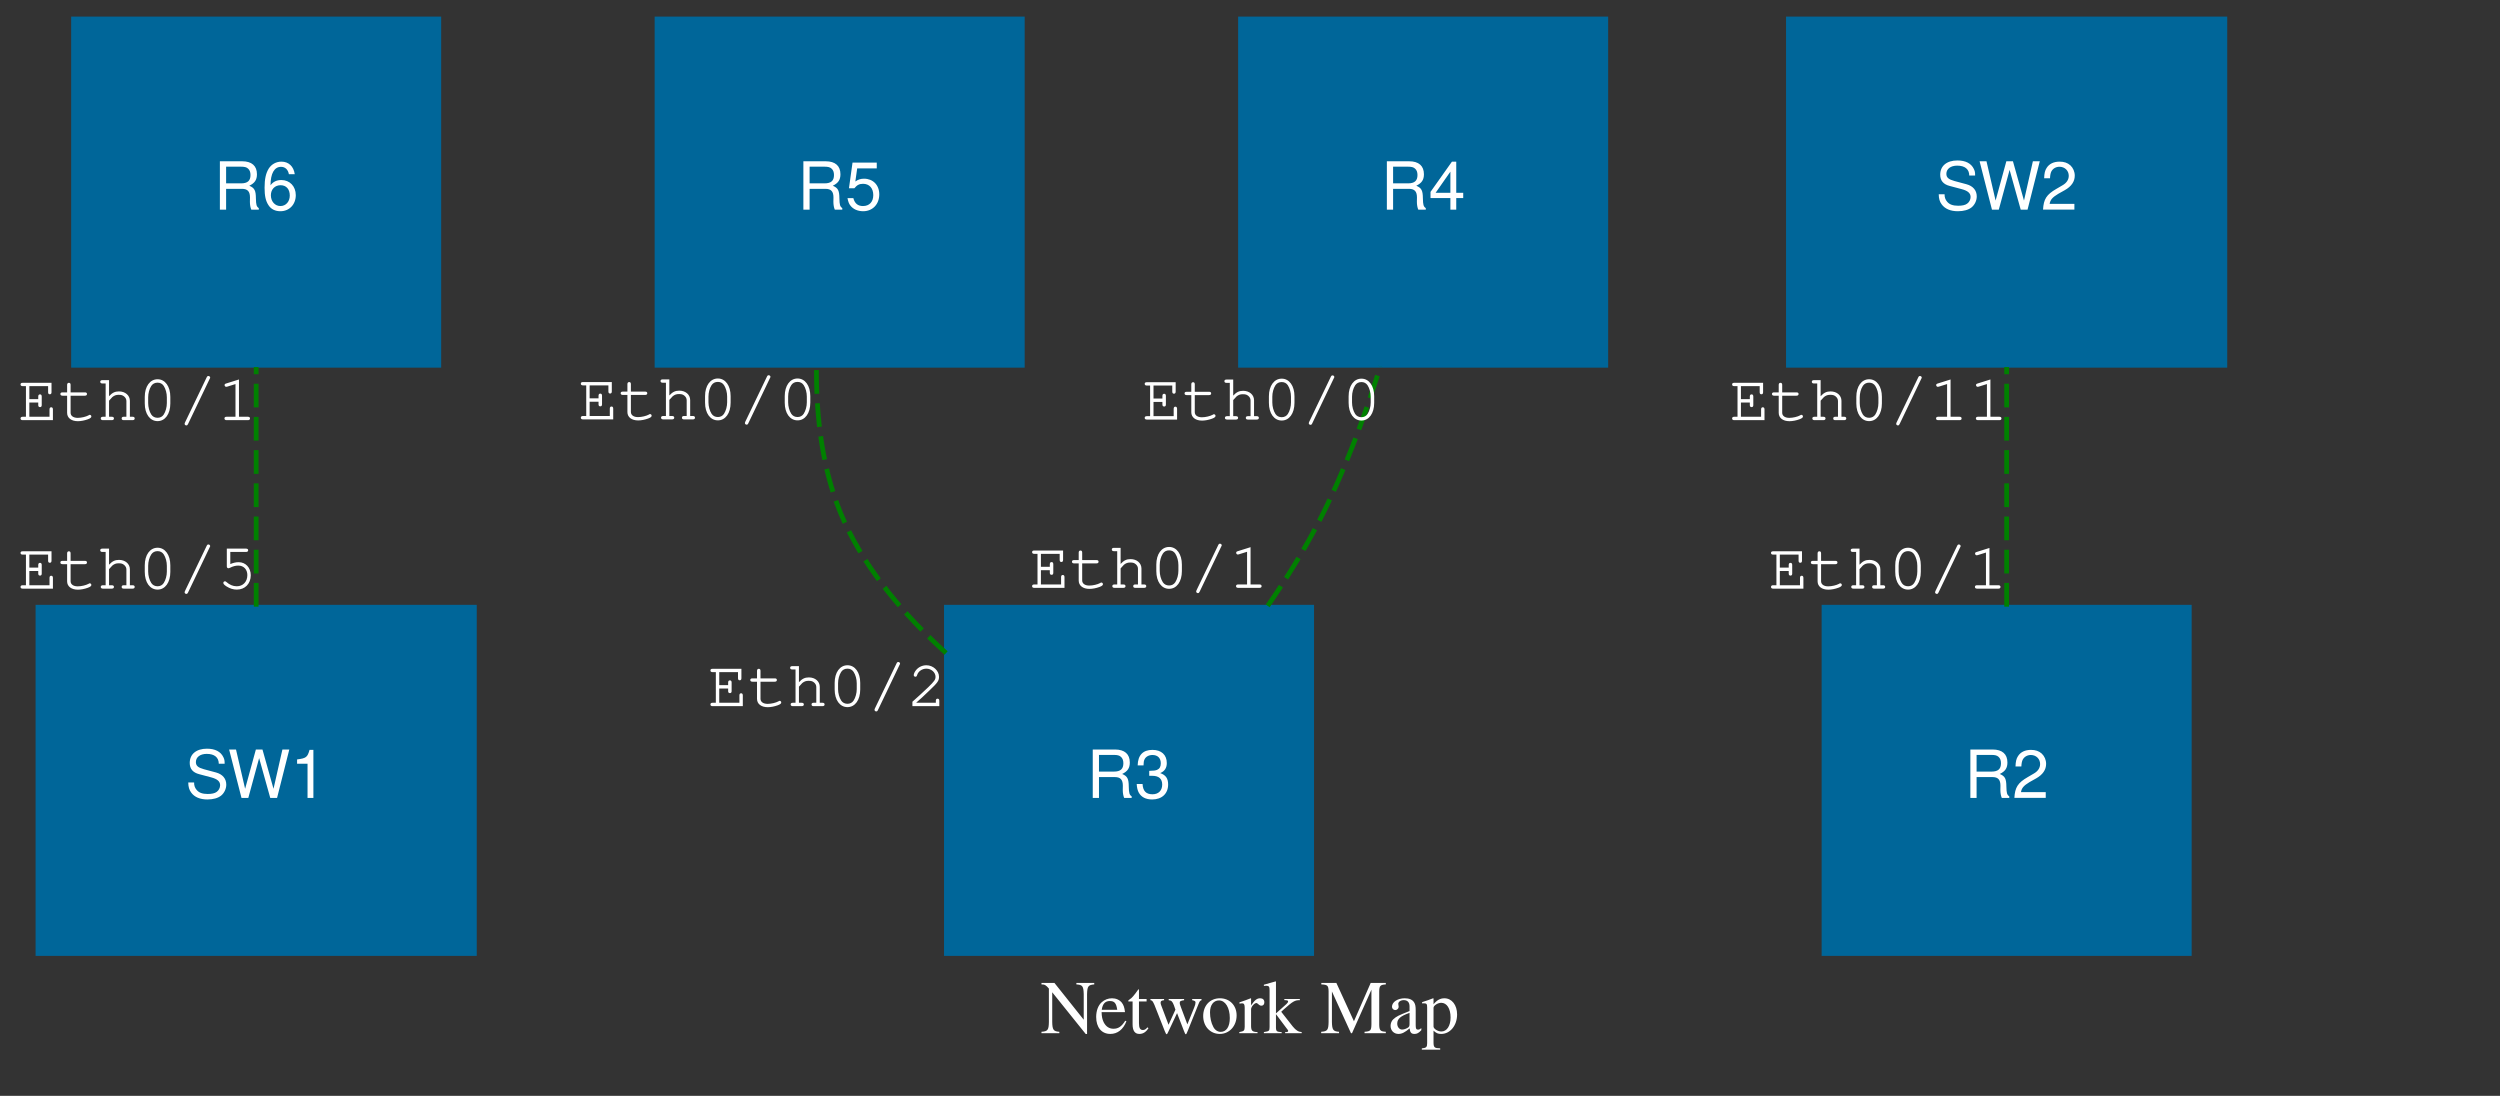
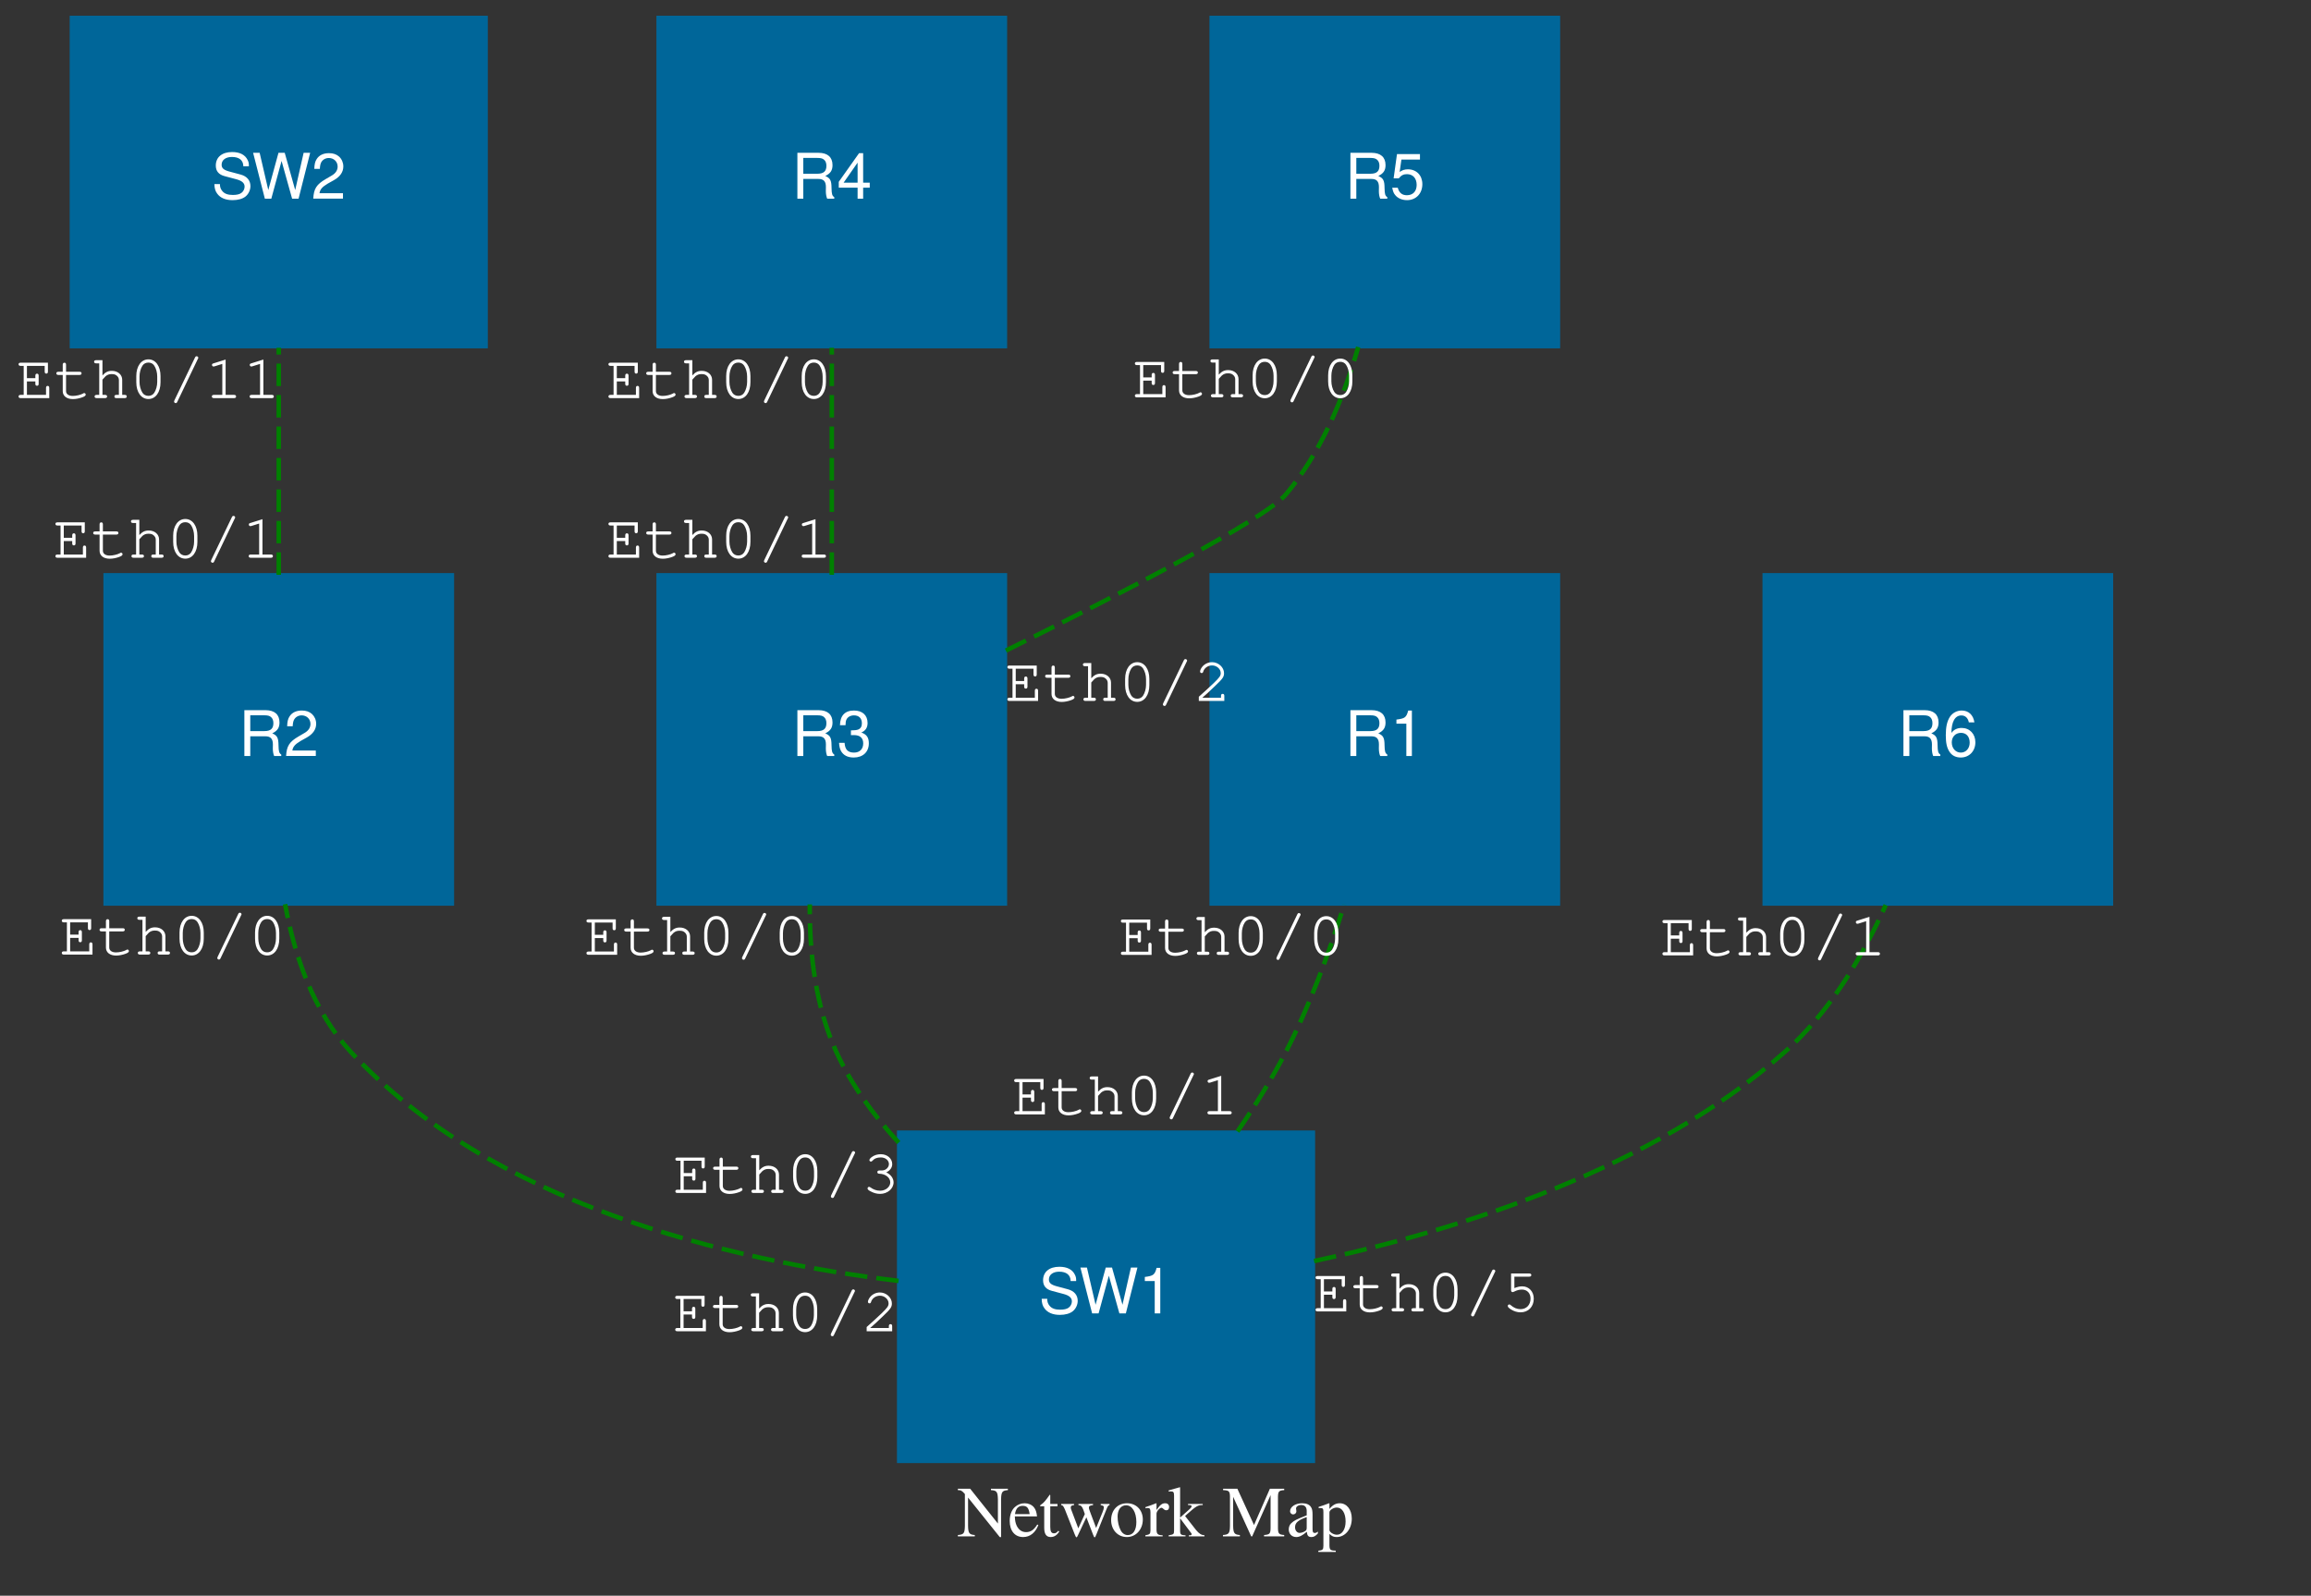
- <svg xmlns="http://www.w3.org/2000/svg" width="527pt" height="231pt" viewBox="0.00 0.00 527.00 231.00">
-   <g id="graph0" class="graph" transform="scale(1 1) rotate(0) translate(4 227)">
-     <polygon fill="#333333" stroke="none" points="-4,4 -4,-227 523,-227 523,4 -4,4" />
-     <text text-anchor="middle" x="259.5" y="-9.2" font-family="Times,serif" font-size="16.00" fill="white">Network Map</text>
+ <svg xmlns="http://www.w3.org/2000/svg" width="514pt" height="355pt" viewBox="0.00 0.00 514.00 355.00">
+   <g id="graph0" class="graph" transform="scale(1 1) rotate(0) translate(4 351)">
+     <polygon fill="#333333" stroke="none" points="-4,4 -4,-351 510,-351 510,4 -4,4" />
+     <text text-anchor="middle" x="253" y="-9.2" font-family="Times,serif" font-size="16.00" fill="white">Network Map</text>
    <g id="node1" class="node">
-       <polygon fill="#006699" stroke="#006699" points="96,-99 4,-99 4,-26 96,-26 96,-99" />
-       <text text-anchor="middle" x="50" y="-58.8" font-family="Helvetica,sans-Serif" font-size="14.00" fill="white">SW1</text>
+       <polygon fill="#006699" stroke="#006699" points="96.5,-223 19.5,-223 19.5,-150 96.5,-150 96.5,-223" />
+       <text text-anchor="middle" x="58" y="-182.8" font-family="Helvetica,sans-Serif" font-size="14.00" fill="white">R2</text>
+     </g>
+     <g id="node2" class="node">
+       <polygon fill="#006699" stroke="#006699" points="104,-347 12,-347 12,-274 104,-274 104,-347" />
+       <text text-anchor="middle" x="58" y="-306.8" font-family="Helvetica,sans-Serif" font-size="14.00" fill="white">SW2</text>
+     </g>
+     <g id="edge5" class="edge">
+       <path fill="none" stroke="green" stroke-dasharray="5,2" d="M58,-223.115C58,-239.01 58,-257.704 58,-273.629" />
+       <text text-anchor="middle" x="108" y="-244.8" font-family="Courier,monospace" font-size="14.00" fill="white">            </text>
+       <text text-anchor="middle" x="29" y="-262.429" font-family="Courier,monospace" font-size="14.00" fill="white">Eth0/11</text>
+       <text text-anchor="middle" x="33" y="-226.915" font-family="Courier,monospace" font-size="14.00" fill="white">Eth0/1</text>
+     </g>
+     <g id="node3" class="node">
+       <polygon fill="#006699" stroke="#006699" points="219.5,-347 142.5,-347 142.5,-274 219.5,-274 219.5,-347" />
+       <text text-anchor="middle" x="181" y="-306.8" font-family="Helvetica,sans-Serif" font-size="14.00" fill="white">R4</text>
+     </g>
+     <g id="node4" class="node">
+       <polygon fill="#006699" stroke="#006699" points="342.5,-347 265.5,-347 265.5,-274 342.5,-274 342.5,-347" />
+       <text text-anchor="middle" x="304" y="-306.8" font-family="Helvetica,sans-Serif" font-size="14.00" fill="white">R5</text>
    </g>
    <g id="node5" class="node">
-       <polygon fill="#006699" stroke="#006699" points="88.5,-223 11.5,-223 11.5,-150 88.5,-150 88.5,-223" />
-       <text text-anchor="middle" x="50" y="-182.8" font-family="Helvetica,sans-Serif" font-size="14.00" fill="white">R6</text>
+       <polygon fill="#006699" stroke="#006699" points="288,-99 196,-99 196,-26 288,-26 288,-99" />
+       <text text-anchor="middle" x="242" y="-58.8" font-family="Helvetica,sans-Serif" font-size="14.00" fill="white">SW1</text>
+     </g>
+     <g id="edge2" class="edge">
+       <path fill="none" stroke="green" stroke-dasharray="5,2" d="M195.85,-66.031C157.833,-70.624 105.266,-83.167 74,-117 65.794,-125.879 61.542,-138.135 59.413,-149.829" />
+       <text text-anchor="middle" x="124" y="-120.8" font-family="Courier,monospace" font-size="14.00" fill="white">            </text>
+       <text text-anchor="middle" x="34.413" y="-138.629" font-family="Courier,monospace" font-size="14.00" fill="white">Eth0/0</text>
+       <text text-anchor="middle" x="170.85" y="-54.831" font-family="Courier,monospace" font-size="14.00" fill="white">Eth0/2</text>
+     </g>
+     <g id="node6" class="node">
+       <polygon fill="#006699" stroke="#006699" points="219.5,-223 142.5,-223 142.5,-150 219.5,-150 219.5,-223" />
+       <text text-anchor="middle" x="181" y="-182.8" font-family="Helvetica,sans-Serif" font-size="14.00" fill="white">R3</text>
+     </g>
+     <g id="edge3" class="edge">
+       <path fill="none" stroke="green" stroke-dasharray="5,2" d="M195.881,-96.793C190.284,-102.865 185.364,-109.638 182,-117 177.403,-127.061 176.014,-138.852 176.109,-149.788" />
+       <text text-anchor="middle" x="232" y="-120.8" font-family="Courier,monospace" font-size="14.00" fill="white">            </text>
+       <text text-anchor="middle" x="151.109" y="-138.588" font-family="Courier,monospace" font-size="14.00" fill="white">Eth0/0</text>
+       <text text-anchor="middle" x="170.881" y="-85.593" font-family="Courier,monospace" font-size="14.00" fill="white">Eth0/3</text>
+     </g>
+     <g id="node7" class="node">
+       <polygon fill="#006699" stroke="#006699" points="342.5,-223 265.5,-223 265.5,-150 342.5,-150 342.5,-223" />
+       <text text-anchor="middle" x="304" y="-182.8" font-family="Helvetica,sans-Serif" font-size="14.00" fill="white">R1</text>
    </g>
    <g id="edge1" class="edge">
-       <path fill="none" stroke="green" stroke-dasharray="5,2" d="M50,-99.115C50,-115.01 50,-133.704 50,-149.629" />
-       <text text-anchor="middle" x="100" y="-120.8" font-family="Courier,monospace" font-size="14.00" fill="white">            </text>
-       <text text-anchor="middle" x="25" y="-138.429" font-family="Courier,monospace" font-size="14.00" fill="white">Eth0/1</text>
-       <text text-anchor="middle" x="25" y="-102.915" font-family="Courier,monospace" font-size="14.00" fill="white">Eth0/5</text>
+       <path fill="none" stroke="green" stroke-dasharray="5,2" d="M271.235,-99.278C275.175,-105.007 278.915,-111.023 282,-117 287.27,-127.212 291.593,-138.931 294.97,-149.755" />
+       <text text-anchor="middle" x="339" y="-120.8" font-family="Courier,monospace" font-size="14.00" fill="white">            </text>
+       <text text-anchor="middle" x="269.97" y="-138.555" font-family="Courier,monospace" font-size="14.00" fill="white">Eth0/0</text>
+       <text text-anchor="middle" x="246.235" y="-103.079" font-family="Courier,monospace" font-size="14.00" fill="white">Eth0/1</text>
    </g>
-     <g id="node2" class="node">
-       <polygon fill="#006699" stroke="#006699" points="211.5,-223 134.5,-223 134.5,-150 211.5,-150 211.5,-223" />
-       <text text-anchor="middle" x="173" y="-182.8" font-family="Helvetica,sans-Serif" font-size="14.00" fill="white">R5</text>
-     </g>
-     <g id="node3" class="node">
-       <polygon fill="#006699" stroke="#006699" points="465,-223 373,-223 373,-150 465,-150 465,-223" />
-       <text text-anchor="middle" x="419" y="-182.8" font-family="Helvetica,sans-Serif" font-size="14.00" fill="white">SW2</text>
-     </g>
-     <g id="node4" class="node">
-       <polygon fill="#006699" stroke="#006699" points="334.5,-223 257.5,-223 257.5,-150 334.5,-150 334.5,-223" />
-       <text text-anchor="middle" x="296" y="-182.8" font-family="Helvetica,sans-Serif" font-size="14.00" fill="white">R4</text>
-     </g>
-     <g id="node6" class="node">
-       <polygon fill="#006699" stroke="#006699" points="272.5,-99 195.5,-99 195.5,-26 272.5,-26 272.5,-99" />
-       <text text-anchor="middle" x="234" y="-58.8" font-family="Helvetica,sans-Serif" font-size="14.00" fill="white">R3</text>
+     <g id="node8" class="node">
+       <polygon fill="#006699" stroke="#006699" points="465.5,-223 388.5,-223 388.5,-150 465.5,-150 465.5,-223" />
+       <text text-anchor="middle" x="427" y="-182.8" font-family="Helvetica,sans-Serif" font-size="14.00" fill="white">R6</text>
    </g>
    <g id="edge4" class="edge">
-       <path fill="none" stroke="green" stroke-dasharray="5,2" d="M195.427,-89.341C186.814,-97.136 178.814,-106.464 174,-117 169.403,-127.061 168.014,-138.852 168.109,-149.788" />
-       <text text-anchor="middle" x="224" y="-120.8" font-family="Courier,monospace" font-size="14.00" fill="white">            </text>
-       <text text-anchor="middle" x="143.109" y="-138.588" font-family="Courier,monospace" font-size="14.00" fill="white">Eth0/0</text>
-       <text text-anchor="middle" x="170.427" y="-78.141" font-family="Courier,monospace" font-size="14.00" fill="white">Eth0/2</text>
+       <path fill="none" stroke="green" stroke-dasharray="5,2" d="M288.272,-70.441C320.828,-77.399 363.655,-90.987 393,-117 402.836,-125.719 410.149,-137.939 415.42,-149.648" />
+       <text text-anchor="middle" x="456" y="-120.8" font-family="Courier,monospace" font-size="14.00" fill="white">            </text>
+       <text text-anchor="middle" x="390.42" y="-138.448" font-family="Courier,monospace" font-size="14.00" fill="white">Eth0/1</text>
+       <text text-anchor="middle" x="313.272" y="-59.24" font-family="Courier,monospace" font-size="14.00" fill="white">Eth0/5</text>
    </g>
-     <g id="edge3" class="edge">
-       <path fill="none" stroke="green" stroke-dasharray="5,2" d="M263.235,-99.278C267.175,-105.007 270.915,-111.023 274,-117 279.27,-127.212 283.593,-138.931 286.97,-149.755" />
-       <text text-anchor="middle" x="331" y="-120.8" font-family="Courier,monospace" font-size="14.00" fill="white">            </text>
-       <text text-anchor="middle" x="261.97" y="-138.555" font-family="Courier,monospace" font-size="14.00" fill="white">Eth0/0</text>
-       <text text-anchor="middle" x="238.235" y="-103.079" font-family="Courier,monospace" font-size="14.00" fill="white">Eth0/1</text>
+     <g id="edge6" class="edge">
+       <path fill="none" stroke="green" stroke-dasharray="5,2" d="M181,-223.115C181,-239.01 181,-257.704 181,-273.629" />
+       <text text-anchor="middle" x="231" y="-244.8" font-family="Courier,monospace" font-size="14.00" fill="white">            </text>
+       <text text-anchor="middle" x="156" y="-262.429" font-family="Courier,monospace" font-size="14.00" fill="white">Eth0/0</text>
+       <text text-anchor="middle" x="156" y="-226.915" font-family="Courier,monospace" font-size="14.00" fill="white">Eth0/1</text>
    </g>
-     <g id="node7" class="node">
-       <polygon fill="#006699" stroke="#006699" points="457.5,-99 380.5,-99 380.5,-26 457.5,-26 457.5,-99" />
-       <text text-anchor="middle" x="419" y="-58.8" font-family="Helvetica,sans-Serif" font-size="14.00" fill="white">R2</text>
-     </g>
-     <g id="edge2" class="edge">
-       <path fill="none" stroke="green" stroke-dasharray="5,2" d="M419,-99.115C419,-115.01 419,-133.704 419,-149.629" />
-       <text text-anchor="middle" x="469" y="-120.8" font-family="Courier,monospace" font-size="14.00" fill="white">            </text>
-       <text text-anchor="middle" x="390" y="-138.429" font-family="Courier,monospace" font-size="14.00" fill="white">Eth0/11</text>
-       <text text-anchor="middle" x="394" y="-102.915" font-family="Courier,monospace" font-size="14.00" fill="white">Eth0/1</text>
+     <g id="edge7" class="edge">
+       <path fill="none" stroke="green" stroke-dasharray="5,2" d="M219.724,-206.253C246.247,-219.393 277.429,-235.543 282,-241 289.779,-250.288 294.822,-262.373 298.085,-273.8" />
+       <text text-anchor="middle" x="342" y="-244.8" font-family="Courier,monospace" font-size="14.00" fill="white">            </text>
+       <text text-anchor="middle" x="273.085" y="-262.6" font-family="Courier,monospace" font-size="14.00" fill="white">Eth0/0</text>
+       <text text-anchor="middle" x="244.724" y="-195.053" font-family="Courier,monospace" font-size="14.00" fill="white">Eth0/2</text>
    </g>
  </g>
</svg>
